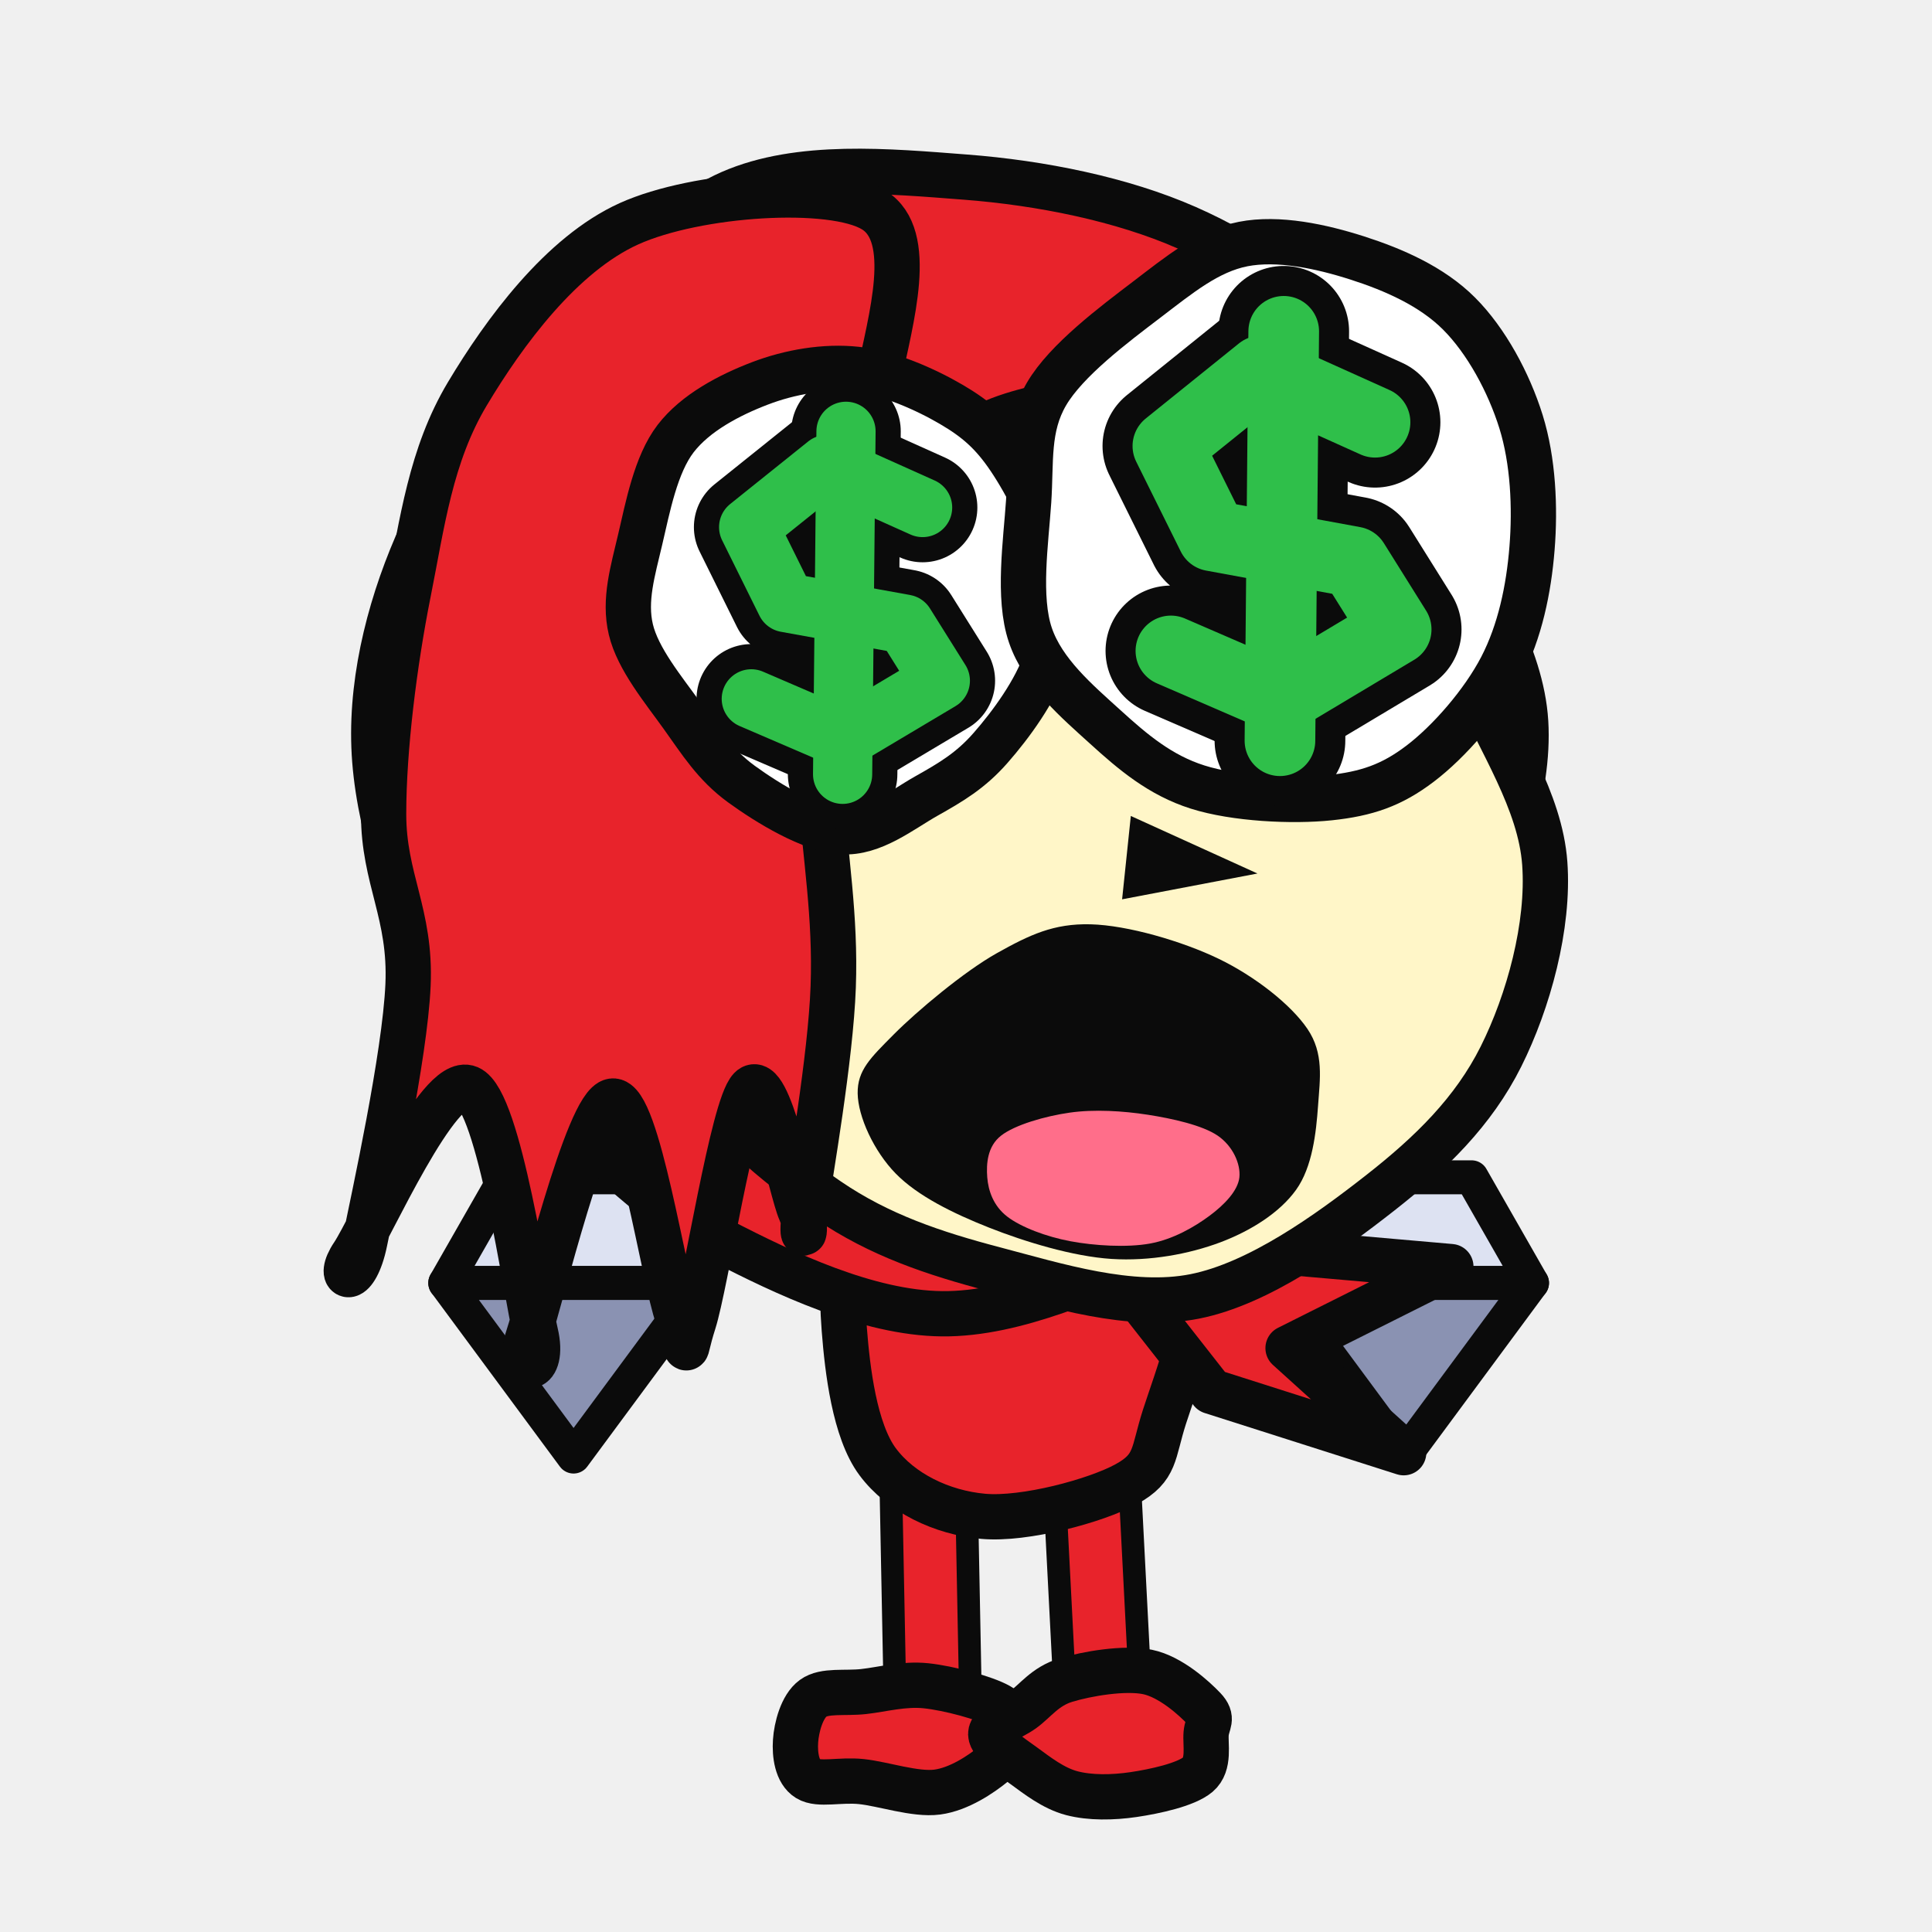
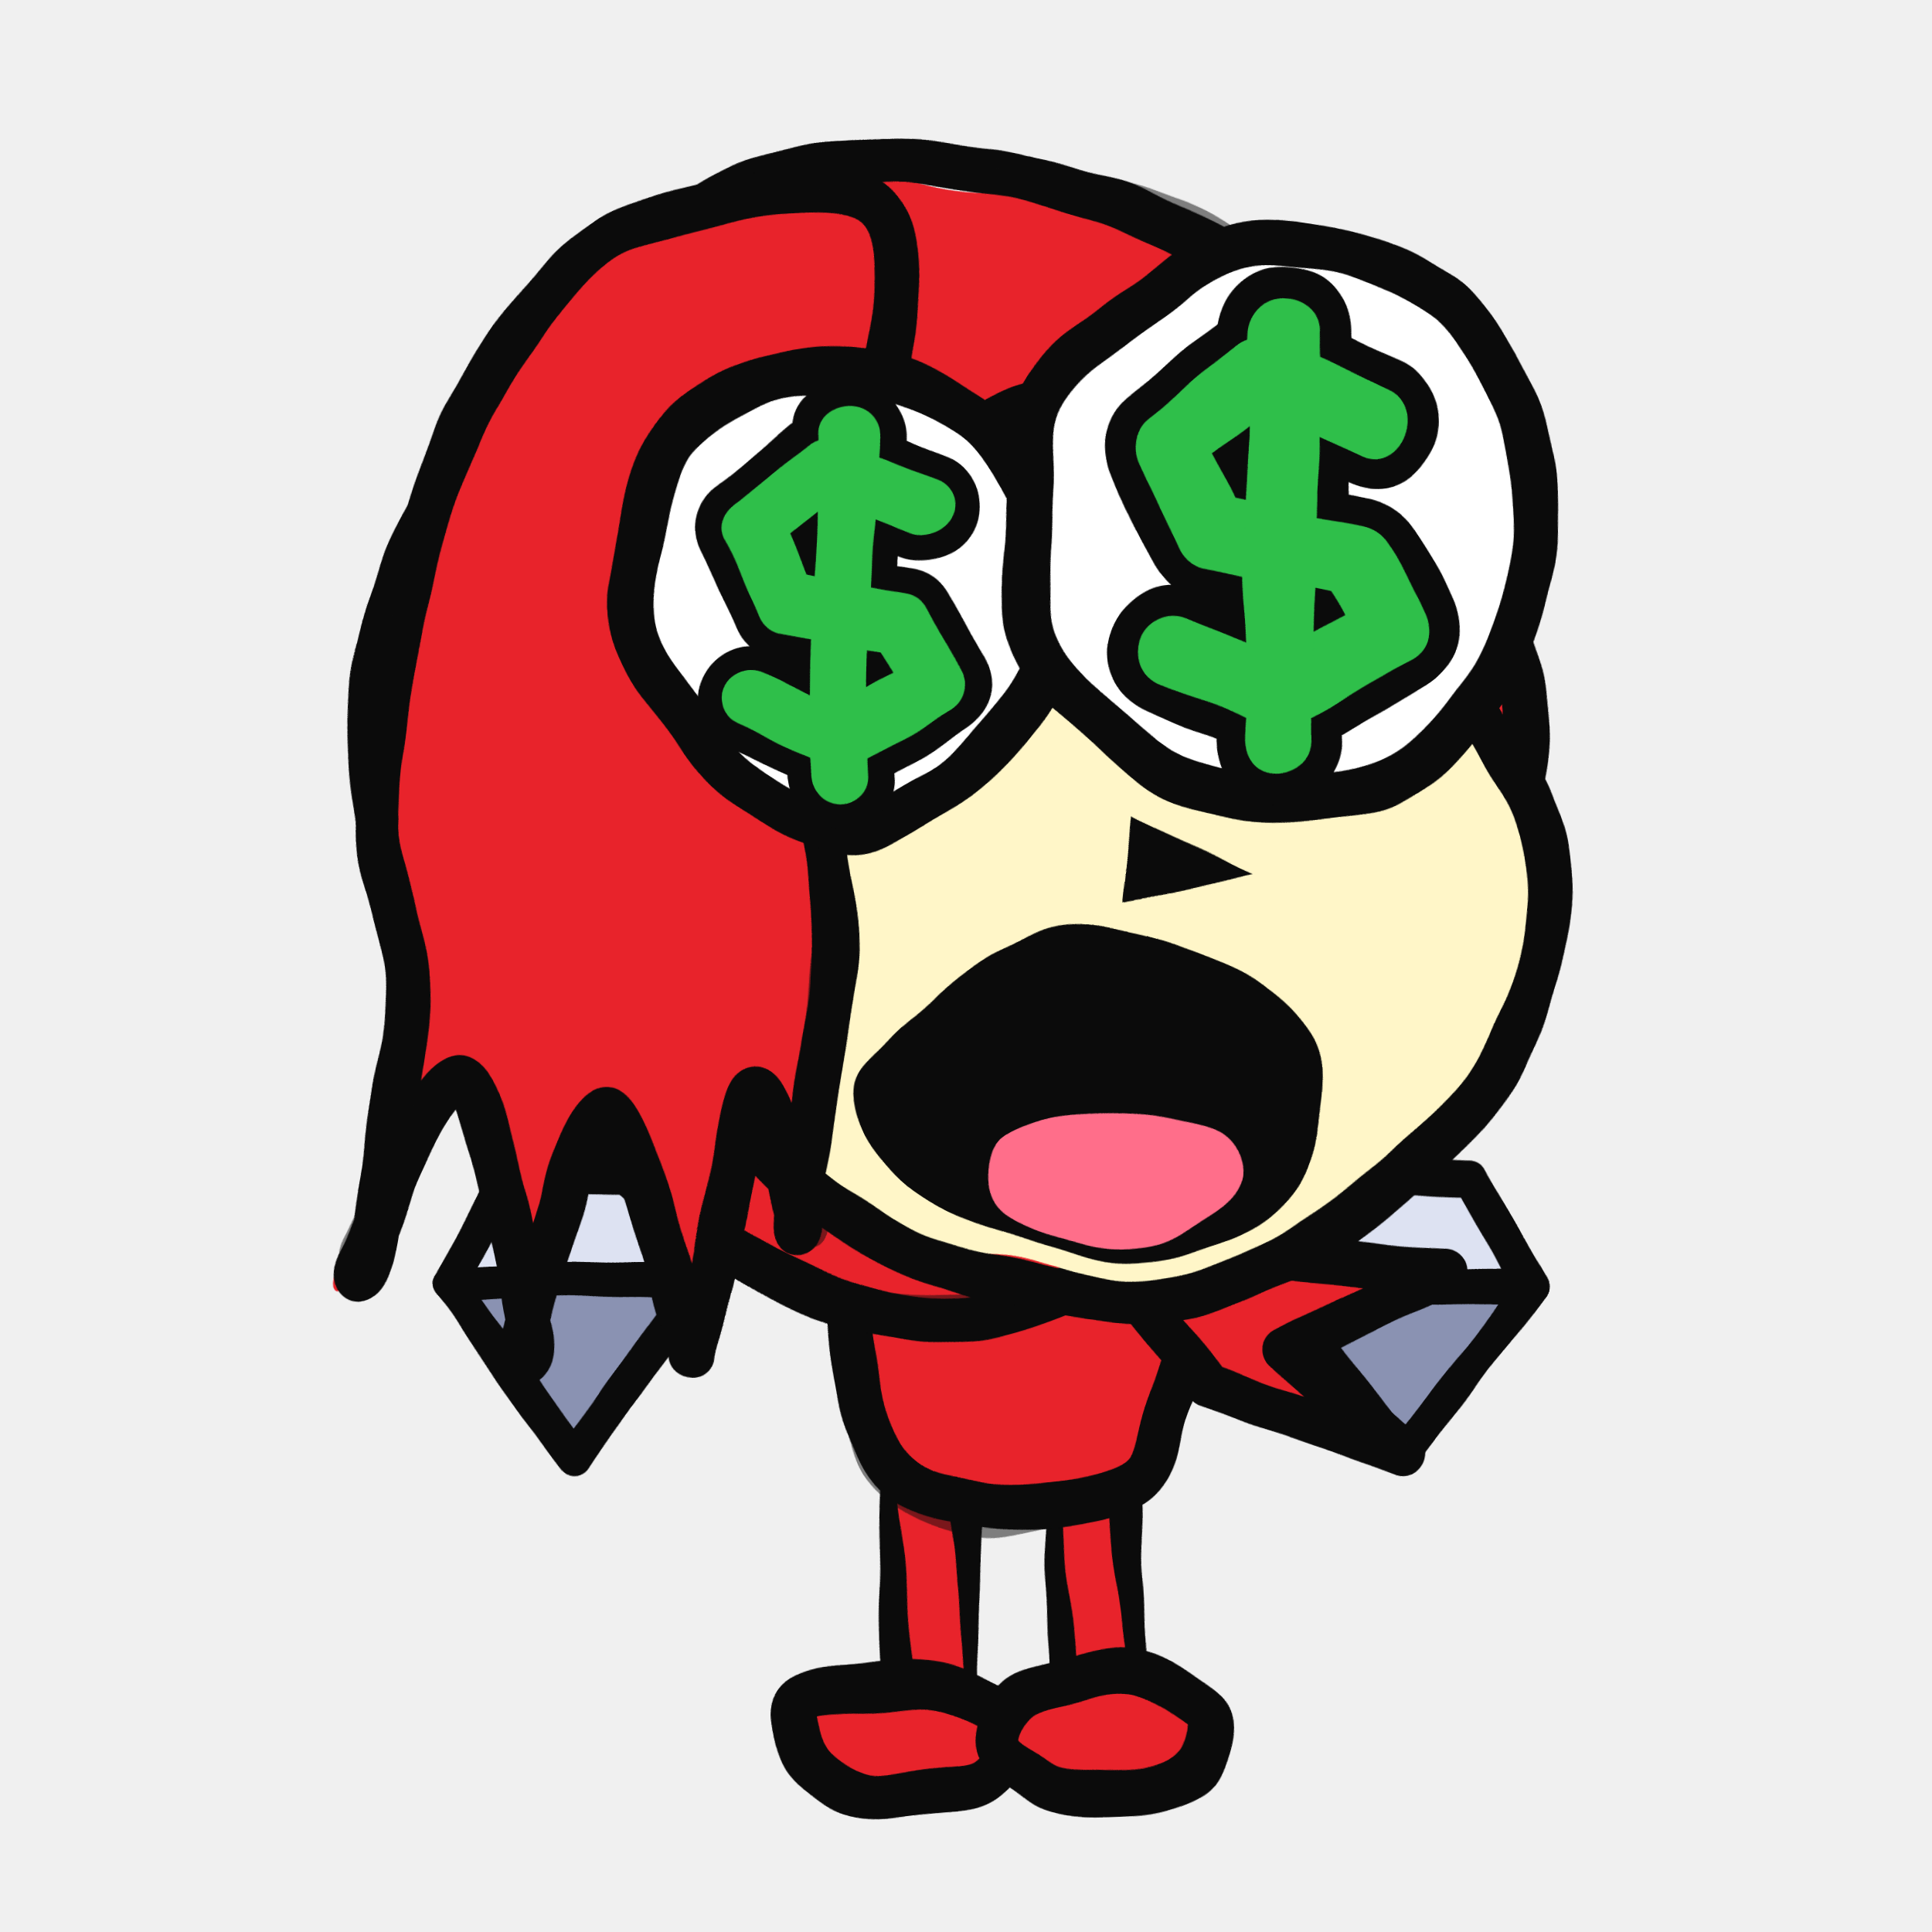
<svg xmlns="http://www.w3.org/2000/svg" width="512" height="512" viewBox="0 0 512 512">
-   <path d="M118,340L186,340L170,312L134,312Z" fill="#DDE2F2" stroke="#0B0B0B" stroke-width="9" stroke-linejoin="round" stroke-linecap="round" />
-   <path d="M118,340L186,340L152,386Z" fill="#8A92B2" stroke="#0B0B0B" stroke-width="9" stroke-linejoin="round" stroke-linecap="round" />
-   <path d="M338,340L406,340L390,312L354,312Z" fill="#DDE2F2" stroke="#0B0B0B" stroke-width="9" stroke-linejoin="round" stroke-linecap="round" />
-   <path d="M338,340L406,340L372,386Z" fill="#8A92B2" stroke="#0B0B0B" stroke-width="9" stroke-linejoin="round" stroke-linecap="round" />
-   <path d="M246.03,390.88L247.23,452.33" fill="none" stroke="#0B0B0B" stroke-width="26" stroke-linejoin="round" stroke-linecap="round" />
-   <path d="M246.03,390.88L247.23,452.33" fill="none" stroke="#E8232B" stroke-width="14" stroke-linejoin="round" stroke-linecap="round" />
-   <path d="M289.24,390.55L292.44,452.52" fill="none" stroke="#0B0B0B" stroke-width="26" stroke-linejoin="round" stroke-linecap="round" />
-   <path d="M289.24,390.55L292.44,452.52" fill="none" stroke="#E8232B" stroke-width="14" stroke-linejoin="round" stroke-linecap="round" />
-   <path d="M267.5,459.34C267.25,461.92 266.44,464.93 263.25,467.53C260.07,470.12 254.21,474.15 248.38,474.92C242.55,475.69 234,472.73 228.28,472.14C222.57,471.54 217,473.17 214.09,471.38C211.18,469.59 210.59,464.96 210.83,461.41C211.06,457.85 212.49,452.23 215.5,450.05C218.5,447.86 223.86,448.83 228.85,448.28C233.84,447.73 239.47,446.12 245.45,446.75C251.42,447.38 261.04,449.95 264.72,452.05C268.39,454.15 267.74,456.76 267.5,459.34Z" fill="#E8232B" stroke="#0B0B0B" stroke-width="12" stroke-linejoin="round" stroke-linecap="round" />
-   <path d="M319.64,459.4C319.38,462.32 320.65,467.59 317.45,470.29C314.24,472.98 305.98,474.76 300.41,475.58C294.84,476.4 288.88,476.48 284.03,475.21C279.17,473.93 274.87,470.54 271.29,467.93C267.71,465.32 262.59,462.01 262.55,459.55C262.52,457.08 267.75,455.52 271.06,453.14C274.38,450.75 276.93,446.92 282.44,445.25C287.94,443.57 298.01,441.83 304.11,443.09C310.22,444.35 316.46,450.06 319.05,452.78C321.64,455.5 319.91,456.49 319.64,459.4Z" fill="#E8232B" stroke="#0B0B0B" stroke-width="12" stroke-linejoin="round" stroke-linecap="round" />
-   <path d="M251.38,302.69C263.09,299.07 287,297.05 298,302.39C308.99,307.74 315.57,322.59 317.33,334.77C319.1,346.94 311.74,365.7 308.6,375.45C305.46,385.21 306.51,388.91 298.5,393.31C290.49,397.71 271.55,402.83 260.56,401.84C249.58,400.85 238.72,395.62 232.58,387.37C226.45,379.13 224.57,362.93 223.75,352.38C222.94,341.83 223.11,332.36 227.71,324.08C232.32,315.8 239.66,306.3 251.38,302.69Z" fill="#E8232B" stroke="#0B0B0B" stroke-width="12" stroke-linejoin="round" stroke-linecap="round" />
-   <path d="M308.11,316.05L364.81,300.25L342.11,331.95L384.49,335.66L341.35,357.26L371.99,384.98L321.05,368.74L303.44,346.28Z" fill="#E8232B" stroke="#0B0B0B" stroke-width="12" stroke-linejoin="round" stroke-linecap="round" />
-   <path d="M404.32,191.39C405.42,209.57 397.57,230.19 390.43,248.51C383.3,266.82 374.97,287.64 361.5,301.26C348.03,314.87 328.28,322.4 309.63,330.22C290.99,338.03 269.34,348.37 249.63,348.16C229.93,347.95 207.8,337.4 191.39,328.93C174.99,320.46 163.75,309.41 151.19,297.34C138.63,285.28 124.74,273.13 116.06,256.56C107.38,239.98 99.82,217.12 99.11,197.91C98.39,178.69 103.89,158.46 111.77,141.28C119.64,124.1 132.7,109.84 146.35,94.81C159.99,79.78 175.38,59.07 193.62,51.09C211.85,43.11 235.63,45.39 255.77,46.93C275.91,48.47 297.31,52.79 314.45,60.33C331.6,67.87 347.06,78.99 358.62,92.17C370.18,105.34 376.22,122.85 383.83,139.39C391.45,155.92 403.22,173.2 404.32,191.39Z" fill="#E8232B" stroke="#0B0B0B" stroke-width="12" stroke-linejoin="round" stroke-linecap="round" />
-   <path d="M409.38,228.81C410.58,245.37 405.05,265.44 397.77,280C390.49,294.56 379.24,305.58 365.71,316.17C352.19,326.76 333.63,340.19 316.62,343.56C299.61,346.93 279.85,340.65 263.66,336.4C247.47,332.15 233.07,327.34 219.47,318.06C205.87,308.78 189.88,295.76 182.08,280.72C174.28,265.68 172.48,245.8 172.69,227.84C172.91,209.88 175.44,187.54 183.37,172.97C191.31,158.41 206.19,150.94 220.31,140.45C234.42,129.96 251.17,115.39 268.08,110.02C284.99,104.65 305.11,104.45 321.75,108.25C338.4,112.05 356.47,120.75 367.94,132.81C379.4,144.88 383.66,164.64 390.56,180.64C397.47,196.64 408.18,212.25 409.38,228.81Z" fill="#FFF6C8" stroke="#0B0B0B" stroke-width="12" stroke-linejoin="round" stroke-linecap="round" />
-   <path d="M231.59,55.68C220.56,48.87 184.66,51.18 166.7,59.29C148.74,67.41 133.61,88.06 123.86,104.35C114.11,120.65 111.92,138.52 108.22,157.07C104.52,175.63 101.67,198.33 101.66,215.66C101.64,232.99 108.96,242.14 108.13,261.04C107.3,279.94 99.1,317.13 96.68,329.04C94.25,340.95 88.99,339.28 93.58,332.5C98.17,325.71 116.18,284.86 124.24,288.33C132.3,291.79 139.32,342.3 141.94,353.31C144.56,364.32 136.54,364.64 139.93,354.39C143.33,344.13 155.69,292.69 162.3,291.79C168.91,290.9 176,339.25 179.59,349.01C183.18,358.78 180.61,360.47 183.83,350.39C187.04,340.31 194.18,293.43 198.89,288.53C203.61,283.64 209.7,315.61 212.1,321C214.5,326.38 211.84,330.78 213.29,320.87C214.74,310.96 220.14,280.27 220.81,261.55C221.49,242.83 218.72,227.24 217.33,208.56C215.94,189.89 209.9,167.58 212.49,149.52C215.08,131.46 229.7,115.83 232.89,100.19C236.07,84.55 242.62,62.5 231.59,55.68Z" fill="#E8232B" stroke="#0B0B0B" stroke-width="12" stroke-linejoin="round" stroke-linecap="round" />
-   <path d="M279.19,147.64C280.81,156.48 280.07,166.21 277.29,174.63C274.52,183.06 267.85,192.12 262.54,198.17C257.24,204.23 252.04,207.28 245.46,210.98C238.89,214.69 231.27,220.94 223.11,220.41C214.94,219.87 203.55,212.92 196.49,207.79C189.43,202.66 185.63,196.48 180.74,189.65C175.86,182.82 169.02,174.61 167.18,166.81C165.33,159.02 167.71,151.3 169.68,142.87C171.66,134.44 173.77,123.12 179.04,116.24C184.32,109.37 193.34,104.68 201.34,101.62C209.33,98.56 218.56,96.96 227.01,97.88C235.47,98.8 245.29,103.19 252.05,107.14C258.81,111.09 263.05,114.83 267.58,121.58C272.1,128.33 277.57,138.8 279.19,147.64Z" fill="#FFFFFF" stroke="#0B0B0B" stroke-width="12" stroke-linejoin="round" stroke-linecap="round" />
-   <path d="M406,145.32C405.13,156.17 402.8,167.34 397.87,176.84C392.93,186.35 383.96,196.6 376.37,202.36C368.79,208.13 362.17,210.38 352.34,211.42C342.5,212.46 327.3,211.72 317.39,208.58C307.48,205.45 300.26,199.33 292.87,192.61C285.48,185.9 276.42,178.24 273.05,168.29C269.67,158.34 271.89,143.55 272.6,132.9C273.32,122.25 272.13,113.31 277.35,104.39C282.56,95.48 295.2,86.02 303.88,79.41C312.56,72.79 320.12,66.52 329.43,64.68C338.74,62.85 350.19,65.31 359.73,68.38C369.27,71.44 379.43,75.86 386.66,83.1C393.89,90.33 399.86,101.39 403.09,111.76C406.31,122.13 406.87,134.47 406,145.32Z" fill="#FFFFFF" stroke="#0B0B0B" stroke-width="12" stroke-linejoin="round" stroke-linecap="round" />
-   <path d="M244.5,134.5L219.1,123.1L198.4,139.7L208.3,159.7L239.8,165.4L249.2,180.4L223.5,195.7L199.1,185.2" fill="none" stroke="#0B0B0B" stroke-width="29.019" stroke-linejoin="round" stroke-linecap="round" />
-   <path d="M224.2,114.3L223.3,205.2" fill="none" stroke="#0B0B0B" stroke-width="29.019" stroke-linejoin="round" stroke-linecap="round" />
-   <path d="M244.5,134.5L219.1,123.1L198.4,139.7L208.3,159.7L239.8,165.4L249.2,180.4L223.5,195.7L199.1,185.2" fill="none" stroke="#2FBF4A" stroke-width="15.686" stroke-linejoin="round" stroke-linecap="round" />
-   <path d="M224.2,114.3L223.3,205.2" fill="none" stroke="#2FBF4A" stroke-width="15.686" stroke-linejoin="round" stroke-linecap="round" />
-   <path d="M364.4,111.9L334.2,98.3L309.5,118.2L321.3,142.0L358.8,148.9L370.0,166.8L339.4,185.1L310.3,172.5" fill="none" stroke="#0B0B0B" stroke-width="34.636" stroke-linejoin="round" stroke-linecap="round" />
-   <path d="M340.2,87.8L339.2,196.3" fill="none" stroke="#0B0B0B" stroke-width="34.636" stroke-linejoin="round" stroke-linecap="round" />
-   <path d="M364.4,111.9L334.2,98.3L309.5,118.2L321.3,142.0L358.8,148.9L370.0,166.8L339.4,185.1L310.3,172.5" fill="none" stroke="#2FBF4A" stroke-width="18.722" stroke-linejoin="round" stroke-linecap="round" />
-   <path d="M340.2,87.8L339.2,196.3" fill="none" stroke="#2FBF4A" stroke-width="18.722" stroke-linejoin="round" stroke-linecap="round" />
-   <path d="M299.68,216.24L333.24,231.49L297.37,238.33Z" fill="#0B0B0B" />
-   <path d="M349.3,293C348.8,300.11 347.81,309.27 343.48,315.31C339.15,321.36 331.47,326.2 323.32,329.26C315.16,332.31 304.76,334.28 294.55,333.63C284.34,332.97 271.61,329.09 262.08,325.32C252.56,321.55 243.18,316.94 237.38,311.01C231.58,305.09 227.38,295.91 227.29,289.76C227.2,283.62 230.7,280.34 236.84,274.15C242.99,267.96 255.47,257.48 264.16,252.61C272.86,247.74 279.23,244.7 289.02,244.95C298.82,245.19 313.36,249.45 322.94,254.08C332.52,258.7 342.11,266.2 346.5,272.69C350.89,279.18 349.8,285.9 349.3,293Z" fill="#0B0B0B" />
-   <path d="M328.45,312C328.08,315.54 324.47,319.28 320.53,322.2C316.58,325.13 310.92,328.43 304.77,329.55C298.62,330.67 289.92,330.12 283.61,328.93C277.3,327.74 270.6,325.23 266.93,322.41C263.27,319.59 261.91,315.58 261.63,312C261.36,308.42 261.65,303.81 265.29,300.96C268.93,298.1 277,295.78 283.48,294.86C289.96,293.93 297.64,294.4 304.18,295.42C310.71,296.43 318.65,298.2 322.7,300.96C326.74,303.73 328.81,308.46 328.45,312Z" fill="#FF6E8A" />
+   <defs>
+     <filter id="kv-rough-28" x="-12%" y="-12%" width="124%" height="124%" filterUnits="objectBoundingBox">
+       <feTurbulence type="fractalNoise" baseFrequency="0.019" numOctaves="3" seed="4" result="noise" />
+       <feDisplacementMap in="SourceGraphic" in2="noise" scale="5" xChannelSelector="R" yChannelSelector="G" />
+     </filter>
+   </defs>
+   <g filter="url(#kv-rough-28)">
+     <g class="k-behind">
+       <path d="M118,340L186,340L170,312L134,312Z" fill="#DDE2F2" stroke="#0B0B0B" stroke-width="9" stroke-linejoin="round" stroke-linecap="round" />
+       <path d="M118,340L186,340L152,386Z" fill="#8A92B2" stroke="#0B0B0B" stroke-width="9" stroke-linejoin="round" stroke-linecap="round" />
+       <path d="M338,340L406,340L390,312L354,312Z" fill="#DDE2F2" stroke="#0B0B0B" stroke-width="9" stroke-linejoin="round" stroke-linecap="round" />
+       <path d="M338,340L406,340L372,386Z" fill="#8A92B2" stroke="#0B0B0B" stroke-width="9" stroke-linejoin="round" stroke-linecap="round" />
+     </g>
+     <g class="k-legs">
+       <path d="M246.03,390.88L247.23,452.33" fill="none" stroke="#0B0B0B" stroke-width="26" stroke-linejoin="round" stroke-linecap="round" />
+       <path d="M243.44,392.97L251.18,452.79" fill="none" stroke="#E8232B" stroke-width="13" stroke-linejoin="round" stroke-linecap="round" />
+       <path d="M289.24,390.55L292.44,452.52" fill="none" stroke="#0B0B0B" stroke-width="26" stroke-linejoin="round" stroke-linecap="round" />
+       <path d="M285.76,388.88L294.94,452.94" fill="none" stroke="#E8232B" stroke-width="13" stroke-linejoin="round" stroke-linecap="round" />
+       <path d="M269.23,457.09C267.45,459.99 261.84,468.48 257.46,471.29C253.09,474.1 247.62,473.06 242.98,473.94C238.34,474.81 234.67,476.88 229.62,476.56C224.57,476.24 216.25,474.52 212.68,472.01C209.11,469.5 208.68,464.68 208.21,461.51C207.74,458.35 206.17,455.11 209.86,453.02C213.56,450.93 223.56,450.28 230.39,448.98C237.22,447.67 244.56,444.37 250.85,445.19C257.13,446 265.05,451.87 268.12,453.85C271.18,455.84 271,454.18 269.23,457.09Z" fill="#E8232B" />
+       <path d="M269.54,461.41C269.02,464.63 264.89,469.53 261.13,471.65C257.38,473.76 252.33,473.49 247,474.11C241.66,474.73 234.41,476.31 229.13,475.35C223.86,474.39 218.52,471.21 215.36,468.37C212.21,465.53 210.76,461.44 210.19,458.31C209.63,455.19 208.62,451.45 211.96,449.63C215.31,447.81 224.29,447.96 230.25,447.39C236.21,446.82 242.05,445.39 247.72,446.21C253.38,447.03 260.61,449.78 264.25,452.32C267.89,454.85 270.06,458.19 269.54,461.41Z" fill="none" stroke="#0B0B0B" stroke-width="12" stroke-linejoin="round" stroke-linecap="round" />
+       <path d="M319.52,455.78C319.29,459.53 319.12,466 317.02,468.95C314.92,471.91 312.87,471.54 306.94,473.5C301.01,475.46 287.44,481.92 281.43,480.7C275.41,479.48 273.78,468.79 270.86,466.18C267.94,463.56 264.65,468.4 263.92,464.99C263.19,461.58 263.47,449.19 266.48,445.7C269.49,442.21 275.52,444.8 281.97,444.08C288.42,443.35 299.11,440.94 305.19,441.33C311.26,441.72 316.02,444.02 318.41,446.42C320.79,448.83 319.75,452.02 319.52,455.78Z" fill="#E8232B" />
+       <path d="M321.46,457.61C321.46,460.48 320.17,465.81 317.49,468.67C314.8,471.53 311.21,473.65 305.35,474.77C299.48,475.9 287.83,476.22 282.29,475.41C276.75,474.61 275.01,472.27 272.11,469.95C269.21,467.62 265.13,464.85 264.9,461.46C264.66,458.06 267.37,452.36 270.7,449.59C274.02,446.82 279.59,445.86 284.85,444.84C290.11,443.83 296.82,442.39 302.27,443.49C307.71,444.59 314.3,449.09 317.5,451.45C320.7,453.8 321.46,454.74 321.46,457.61Z" fill="none" stroke="#0B0B0B" stroke-width="12" stroke-linejoin="round" stroke-linecap="round" />
+     </g>
+     <g class="k-body">
+       <path d="M252.65,299.95C264.36,295.72 284.59,292.84 295.14,299.33C305.69,305.82 313.78,325.91 315.93,338.9C318.07,351.88 310.51,369.02 308.03,377.25C305.55,385.48 309.64,384.82 301.05,388.28C292.45,391.74 268.44,398.19 256.48,398.04C244.52,397.88 235.34,394.87 229.28,387.35C223.23,379.83 220.9,363.36 220.16,352.92C219.42,342.48 219.43,333.56 224.84,324.73C230.26,315.9 240.93,304.18 252.65,299.95Z" fill="#E8232B" />
+       <path d="M252.99,301.05C264.44,297.58 285.16,298.22 296,303.84C306.83,309.45 315.87,322.91 317.99,334.74C320.11,346.58 311.89,364.89 308.73,374.85C305.56,384.82 307.21,390.44 299,394.55C290.8,398.66 270.18,400.43 259.49,399.5C248.8,398.57 240.54,397.24 234.85,388.99C229.16,380.74 226.61,360.74 225.35,350.02C224.09,339.3 222.7,332.83 227.31,324.67C231.92,316.51 241.54,304.53 252.99,301.05Z" fill="none" stroke="#0B0B0B" stroke-width="12" stroke-linejoin="round" stroke-linecap="round" />
+       <path d="M248.08,300.62C260.1,296.23 284.55,295.46 296.4,301.37C308.26,307.28 317.16,324.33 319.2,336.08C321.24,347.84 311.67,362.72 308.64,371.9C305.62,381.07 309.19,385.59 301.06,391.13C292.92,396.66 271.47,405.24 259.82,405.11C248.18,404.98 236.63,398.56 231.18,390.33C225.73,382.1 228.28,366.18 227.13,355.74C225.97,345.3 220.78,336.87 224.27,327.68C227.76,318.5 236.05,305 248.08,300.62Z" fill="none" stroke="#0B0B0B" stroke-width="6" stroke-linejoin="round" stroke-linecap="round" opacity=".5" />
+     </g>
+     <g class="k-hand">
+       <path d="M305.1,312.42L362.87,297.64L340.94,330.35L383.01,333.81L338.72,352.43L373.54,379.84L322.21,371.24L308.27,346.12Z" fill="#E8232B" />
+       <path d="M309.24,314.63L363.07,300.87L341.95,332.46L383.23,335.73L341.33,357L372.22,385.62L320.41,367.18L304.96,347.52Z" fill="none" stroke="#0B0B0B" stroke-width="12" stroke-linejoin="round" stroke-linecap="round" />
+       <path d="M310.59,317.72L363.4,303.7L341.18,334.47L385.92,335.11L341.5,356.17L370.26,383.81L321.06,366.42L304.32,348.29Z" fill="none" stroke="#0B0B0B" stroke-width="6" stroke-linejoin="round" stroke-linecap="round" opacity=".5" />
+     </g>
+     <g class="k-head">
+       <g class="k-skull">
+         <path d="M409.07,195.99C410.42,213.28 395.27,226.85 387.88,245C380.5,263.15 377.67,289.91 364.78,304.92C351.88,319.93 329.25,328.35 310.52,335.03C291.79,341.72 272.21,346.31 252.39,345.04C232.57,343.78 209.17,334.61 191.6,327.44C174.03,320.26 160.3,313.14 146.97,301.99C133.65,290.84 118.86,277.21 111.65,260.52C104.43,243.83 103.99,220.93 103.66,201.85C103.33,182.77 101.71,164.49 109.68,146.03C117.66,127.57 137.83,107.57 151.5,91.11C165.17,74.64 174.77,53.94 191.71,47.22C208.65,40.51 233.19,49.47 253.16,50.81C273.14,52.16 293.94,49.22 311.57,55.3C329.2,61.37 347.58,72.93 358.95,87.25C370.32,101.57 371.44,123.12 379.8,141.24C388.15,159.37 407.72,178.7 409.07,195.99Z" fill="#E8232B" />
+         <path d="M405.64,190.31C406.24,208.52 396.53,229.67 389.56,248.44C382.59,267.21 377.51,289.16 363.82,302.95C350.14,316.74 326.41,323.27 307.47,331.18C288.53,339.1 269.2,350.49 250.19,350.45C231.19,350.41 210.12,340.19 193.44,330.95C176.77,321.71 163.17,307.19 150.13,295.02C137.09,282.85 124.05,274.07 115.21,257.95C106.37,241.83 97.87,217.73 97.1,198.28C96.34,178.83 102.24,158.78 110.6,141.25C118.96,123.73 133.19,108.39 147.29,93.13C161.39,77.87 176.84,57.76 195.21,49.71C213.57,41.66 237.83,42.96 257.5,44.83C277.18,46.7 296.03,53.38 313.25,60.92C330.47,68.46 348.73,77.02 360.85,90.06C372.96,103.1 378.47,122.46 385.94,139.16C393.4,155.87 405.03,172.1 405.64,190.31Z" fill="none" stroke="#0B0B0B" stroke-width="12" stroke-linejoin="round" stroke-linecap="round" />
+         <path d="M404.48,194.14C405.96,211.23 398.86,227.13 391.22,244.99C383.58,262.84 371.73,286.99 358.61,301.24C345.49,315.49 331.09,322.95 312.5,330.5C293.92,338.05 267.45,346.42 247.1,346.53C226.75,346.64 206.97,339.68 190.4,331.15C173.83,322.63 159.99,308.07 147.71,295.39C135.43,282.7 124.27,271.33 116.73,255.03C109.18,238.73 103.16,216.99 102.43,197.58C101.69,178.18 105.07,156.19 112.31,138.62C119.56,121.05 132.81,106.91 145.91,92.16C159,77.42 172.63,57.64 190.88,50.16C209.13,42.67 234.62,46.14 255.39,47.27C276.17,48.41 297.75,49.28 315.53,56.97C333.32,64.65 350.99,79.16 362.13,93.4C373.26,107.64 375.27,125.64 382.33,142.43C389.39,159.22 403,177.04 404.48,194.14Z" fill="none" stroke="#0B0B0B" stroke-width="6" stroke-linejoin="round" stroke-linecap="round" opacity=".5" />
+       </g>
+       <g class="k-face">
+         <path d="M414.58,226.48C415.28,241.98 406.98,260.05 398.07,275.42C389.17,290.79 375.54,308.11 361.17,318.71C346.8,329.31 327.46,336.6 311.87,339.01C296.28,341.42 283.43,336.05 267.61,333.17C251.79,330.29 230.47,331.24 216.97,321.73C203.47,312.22 194.06,292.15 186.6,276.11C179.15,260.07 173.01,242.33 172.24,225.48C171.46,208.62 173.58,188.39 181.94,174.98C190.3,161.56 208.48,156.57 222.38,144.98C236.29,133.39 248.05,111.73 265.36,105.42C282.68,99.1 308.96,102.65 326.28,107.09C343.6,111.52 358.02,119.46 369.29,132.02C380.55,144.59 386.33,166.72 393.88,182.47C401.43,198.21 413.88,210.99 414.58,226.48Z" fill="#FFF6C8" />
+         <path d="M410.37,227.65C411.9,244.07 405.42,265.77 398.12,280.42C390.81,295.07 380.36,305.15 366.54,315.55C352.73,325.96 332.66,339.06 315.22,342.86C297.78,346.67 277.85,342.22 261.9,338.36C245.95,334.5 232.78,329.33 219.5,319.7C206.22,310.06 190.36,295.63 182.22,280.56C174.07,265.48 170.29,247.1 170.64,229.23C171,211.37 176.12,188.2 184.35,173.36C192.58,158.52 206.34,150.74 220.05,140.18C233.77,129.62 249.43,115.64 266.64,109.99C283.86,104.34 306.7,102.39 323.34,106.26C339.99,110.13 355.56,120.59 366.5,133.2C377.43,145.8 381.65,166.15 388.96,181.89C396.27,197.64 408.84,211.23 410.37,227.65Z" fill="none" stroke="#0B0B0B" stroke-width="12" stroke-linejoin="round" stroke-linecap="round" />
+         <path d="M410.13,226.36C411.33,242.86 405.21,266.4 398.19,281.41C391.18,296.42 381.94,306.13 368.03,316.44C354.12,326.75 332.73,339.99 314.74,343.27C296.75,346.56 275.82,340.06 260.07,336.15C244.32,332.23 232.81,328.5 220.25,319.77C207.68,311.03 193.19,299.52 184.7,283.72C176.2,267.91 169.8,243.03 169.26,224.95C168.73,206.87 173.48,189.87 181.5,175.24C189.52,160.62 202.92,148.35 217.38,137.18C231.84,126.01 250.75,112.8 268.26,108.21C285.77,103.62 306.3,105.27 322.44,109.65C338.58,114.03 353.69,122.37 365.11,134.49C376.54,146.61 383.48,167.08 390.98,182.39C398.49,197.7 408.93,209.86 410.13,226.36Z" fill="none" stroke="#0B0B0B" stroke-width="6" stroke-linejoin="round" stroke-linecap="round" opacity=".5" />
+       </g>
+       <g class="k-hair">
+         <path d="M232.04,51.62C220.38,43.48 183.75,45.24 165,54.86C146.24,64.48 129.54,92.72 119.51,109.33C109.47,125.94 107.05,137.28 104.77,154.5C102.48,171.72 105.68,195.53 105.79,212.65C105.9,229.76 107.48,237.02 105.42,257.18C103.36,277.34 96.19,320.56 93.44,333.61C90.69,346.66 83.85,343.72 88.92,335.48C93.99,327.24 114.76,281.51 123.83,284.17C132.91,286.83 140.77,339.9 143.37,351.44C145.97,362.99 135.45,362.71 139.42,353.46C143.4,344.21 160.17,296.72 167.2,295.94C174.24,295.15 178.63,340.2 181.62,348.74C184.62,357.27 182.42,357.47 185.18,347.14C187.93,336.8 194.06,290.2 198.15,286.71C202.25,283.21 206.83,321.16 209.75,326.19C212.66,331.21 214.13,327.41 215.63,316.86C217.12,306.31 218.31,281.64 218.71,262.9C219.12,244.15 219.38,222.54 218.05,204.39C216.72,186.24 207.89,170.79 210.71,154.01C213.53,137.23 231.41,120.8 234.96,103.73C238.52,86.67 243.7,59.77 232.04,51.62Z" fill="#E8232B" />
+         <path d="M229.49,53.74C218.12,47.06 183,52.21 165.64,60.86C148.27,69.51 134.82,89.46 125.3,105.64C115.78,121.82 112.8,139.69 108.52,157.92C104.25,176.15 99.64,198.12 99.63,215C99.62,231.89 108.69,240.1 108.46,259.23C108.22,278.36 100.49,317.34 98.23,329.8C95.97,342.27 90.79,341.23 94.9,334.03C99,326.82 115.32,283.57 122.88,286.59C130.43,289.6 137.66,340.57 140.22,352.12C142.78,363.67 134.85,365.56 138.24,355.9C141.62,346.24 153.44,295 160.53,294.15C167.62,293.3 176.79,341.15 180.8,350.79C184.8,360.43 181.3,362.42 184.55,351.99C187.81,341.55 195.89,293.21 200.33,288.2C204.78,283.19 209.41,316.63 211.25,321.91C213.09,327.19 209.78,330.07 211.37,319.86C212.96,309.66 219.91,279.18 220.79,260.7C221.67,242.22 217.78,227.34 216.64,208.98C215.51,190.62 211.1,168.53 213.97,150.53C216.84,132.52 231.26,117.08 233.85,100.95C236.44,84.82 240.86,60.42 229.49,53.74Z" fill="none" stroke="#0B0B0B" stroke-width="12" stroke-linejoin="round" stroke-linecap="round" />
+         <path d="M232.78,58.63C222.44,51.21 187.62,49.44 169.59,57.61C151.56,65.79 134.96,90.54 124.61,107.67C114.25,124.8 111.33,141.86 107.47,160.39C103.61,178.92 101.48,202.47 101.45,218.86C101.41,235.26 107.75,239.99 107.26,258.74C106.76,277.5 100.82,319.65 98.48,331.39C96.15,343.12 88.86,336.88 93.26,329.15C97.65,321.42 116.72,281.29 124.87,285.03C133.03,288.76 139.41,340.57 142.2,351.56C145,362.55 138.26,360.78 141.63,350.99C145.01,341.2 156.45,292.91 162.45,292.82C168.45,292.73 173.82,341.15 177.64,350.46C181.47,359.76 181.93,358.38 185.4,348.62C188.88,338.86 193.44,296.41 198.49,291.89C203.54,287.37 213.1,316.5 215.69,321.51C218.29,326.53 213.77,332.4 214.07,321.98C214.37,311.56 216.58,277.6 217.49,258.99C218.39,240.38 220.5,228.59 219.5,210.32C218.5,192.05 209.46,167.42 211.48,149.39C213.5,131.35 228.07,117.24 231.62,102.12C235.17,86.99 243.12,66.04 232.78,58.63Z" fill="none" stroke="#0B0B0B" stroke-width="6" stroke-linejoin="round" stroke-linecap="round" opacity=".5" />
+       </g>
+       <g class="k-eyes">
+         <path d="M279.19,147.64C280.81,156.48 280.07,166.21 277.29,174.63C274.52,183.06 267.85,192.12 262.54,198.17C257.24,204.23 252.04,207.28 245.46,210.98C238.89,214.69 231.27,220.94 223.11,220.41C214.94,219.87 203.55,212.92 196.49,207.79C189.43,202.66 185.63,196.48 180.74,189.65C175.86,182.82 169.02,174.61 167.18,166.81C165.33,159.02 167.71,151.3 169.68,142.87C171.66,134.44 173.77,123.12 179.04,116.24C184.32,109.37 193.34,104.68 201.34,101.62C209.33,98.56 218.56,96.96 227.01,97.88C235.47,98.8 245.29,103.19 252.05,107.14C258.81,111.09 263.05,114.83 267.58,121.58C272.1,128.33 277.57,138.8 279.19,147.64Z" fill="#FFFFFF" stroke="#0B0B0B" stroke-width="12" stroke-linejoin="round" stroke-linecap="round" />
+         <path d="M406,145.32C405.13,156.17 402.8,167.34 397.87,176.84C392.93,186.35 383.96,196.6 376.37,202.36C368.79,208.13 362.17,210.38 352.34,211.42C342.5,212.46 327.3,211.72 317.39,208.58C307.48,205.45 300.26,199.33 292.87,192.61C285.48,185.9 276.42,178.24 273.05,168.29C269.67,158.34 271.89,143.55 272.6,132.9C273.32,122.25 272.13,113.31 277.35,104.39C282.56,95.48 295.2,86.02 303.88,79.41C312.56,72.79 320.12,66.52 329.43,64.68C338.74,62.85 350.19,65.31 359.73,68.38C369.27,71.44 379.43,75.86 386.66,83.1C393.89,90.33 399.86,101.39 403.09,111.76C406.31,122.13 406.87,134.47 406,145.32Z" fill="#FFFFFF" stroke="#0B0B0B" stroke-width="12" stroke-linejoin="round" stroke-linecap="round" />
+         <path d="M244.5,134.5L219.1,123.1L198.4,139.7L208.3,159.7L239.8,165.4L249.2,180.4L223.5,195.7L199.1,185.2" fill="none" stroke="#0B0B0B" stroke-width="29.019" stroke-linejoin="round" stroke-linecap="round" />
+         <path d="M224.2,114.3L223.3,205.2" fill="none" stroke="#0B0B0B" stroke-width="29.019" stroke-linejoin="round" stroke-linecap="round" />
+         <path d="M244.5,134.5L219.1,123.1L198.4,139.7L208.3,159.7L239.8,165.4L249.2,180.4L223.5,195.7L199.1,185.2" fill="none" stroke="#2FBF4A" stroke-width="15.686" stroke-linejoin="round" stroke-linecap="round" />
+         <path d="M224.2,114.3L223.3,205.2" fill="none" stroke="#2FBF4A" stroke-width="15.686" stroke-linejoin="round" stroke-linecap="round" />
+         <path d="M364.4,111.9L334.2,98.3L309.5,118.2L321.3,142.0L358.8,148.9L370.0,166.8L339.4,185.1L310.3,172.5" fill="none" stroke="#0B0B0B" stroke-width="34.636" stroke-linejoin="round" stroke-linecap="round" />
+         <path d="M340.2,87.8L339.2,196.3" fill="none" stroke="#0B0B0B" stroke-width="34.636" stroke-linejoin="round" stroke-linecap="round" />
+         <path d="M364.4,111.9L334.2,98.3L309.5,118.2L321.3,142.0L358.8,148.9L370.0,166.8L339.4,185.1L310.3,172.5" fill="none" stroke="#2FBF4A" stroke-width="18.722" stroke-linejoin="round" stroke-linecap="round" />
+         <path d="M340.2,87.8L339.2,196.3" fill="none" stroke="#2FBF4A" stroke-width="18.722" stroke-linejoin="round" stroke-linecap="round" />
+       </g>
+       <g class="k-nose">
+         <path d="M299.68,216.24L333.24,231.49L297.37,238.33Z" fill="#0B0B0B" />
+       </g>
+       <g class="k-mouth">
+         <path d="M349.3,293C348.8,300.11 347.81,309.27 343.48,315.31C339.15,321.36 331.47,326.2 323.32,329.26C315.16,332.31 304.76,334.28 294.55,333.63C284.34,332.97 271.61,329.09 262.08,325.32C252.56,321.55 243.18,316.94 237.38,311.01C231.58,305.09 227.38,295.91 227.29,289.76C227.2,283.62 230.7,280.34 236.84,274.15C242.99,267.96 255.47,257.48 264.16,252.61C272.86,247.74 279.23,244.7 289.02,244.95C298.82,245.19 313.36,249.45 322.94,254.08C332.52,258.7 342.11,266.2 346.5,272.69C350.89,279.18 349.8,285.9 349.3,293Z" fill="#0B0B0B" />
+         <path d="M328.45,312C328.08,315.54 324.47,319.28 320.53,322.2C316.58,325.13 310.92,328.43 304.77,329.55C298.62,330.67 289.92,330.12 283.61,328.93C277.3,327.74 270.6,325.23 266.93,322.41C263.27,319.59 261.91,315.58 261.63,312C261.36,308.42 261.65,303.81 265.29,300.96C268.93,298.1 277,295.78 283.48,294.86C289.96,293.93 297.64,294.4 304.18,295.42C310.71,296.43 318.65,298.2 322.7,300.96C326.74,303.73 328.81,308.46 328.45,312Z" fill="#FF6E8A" />
+       </g>
+     </g>
+   </g>
</svg>
